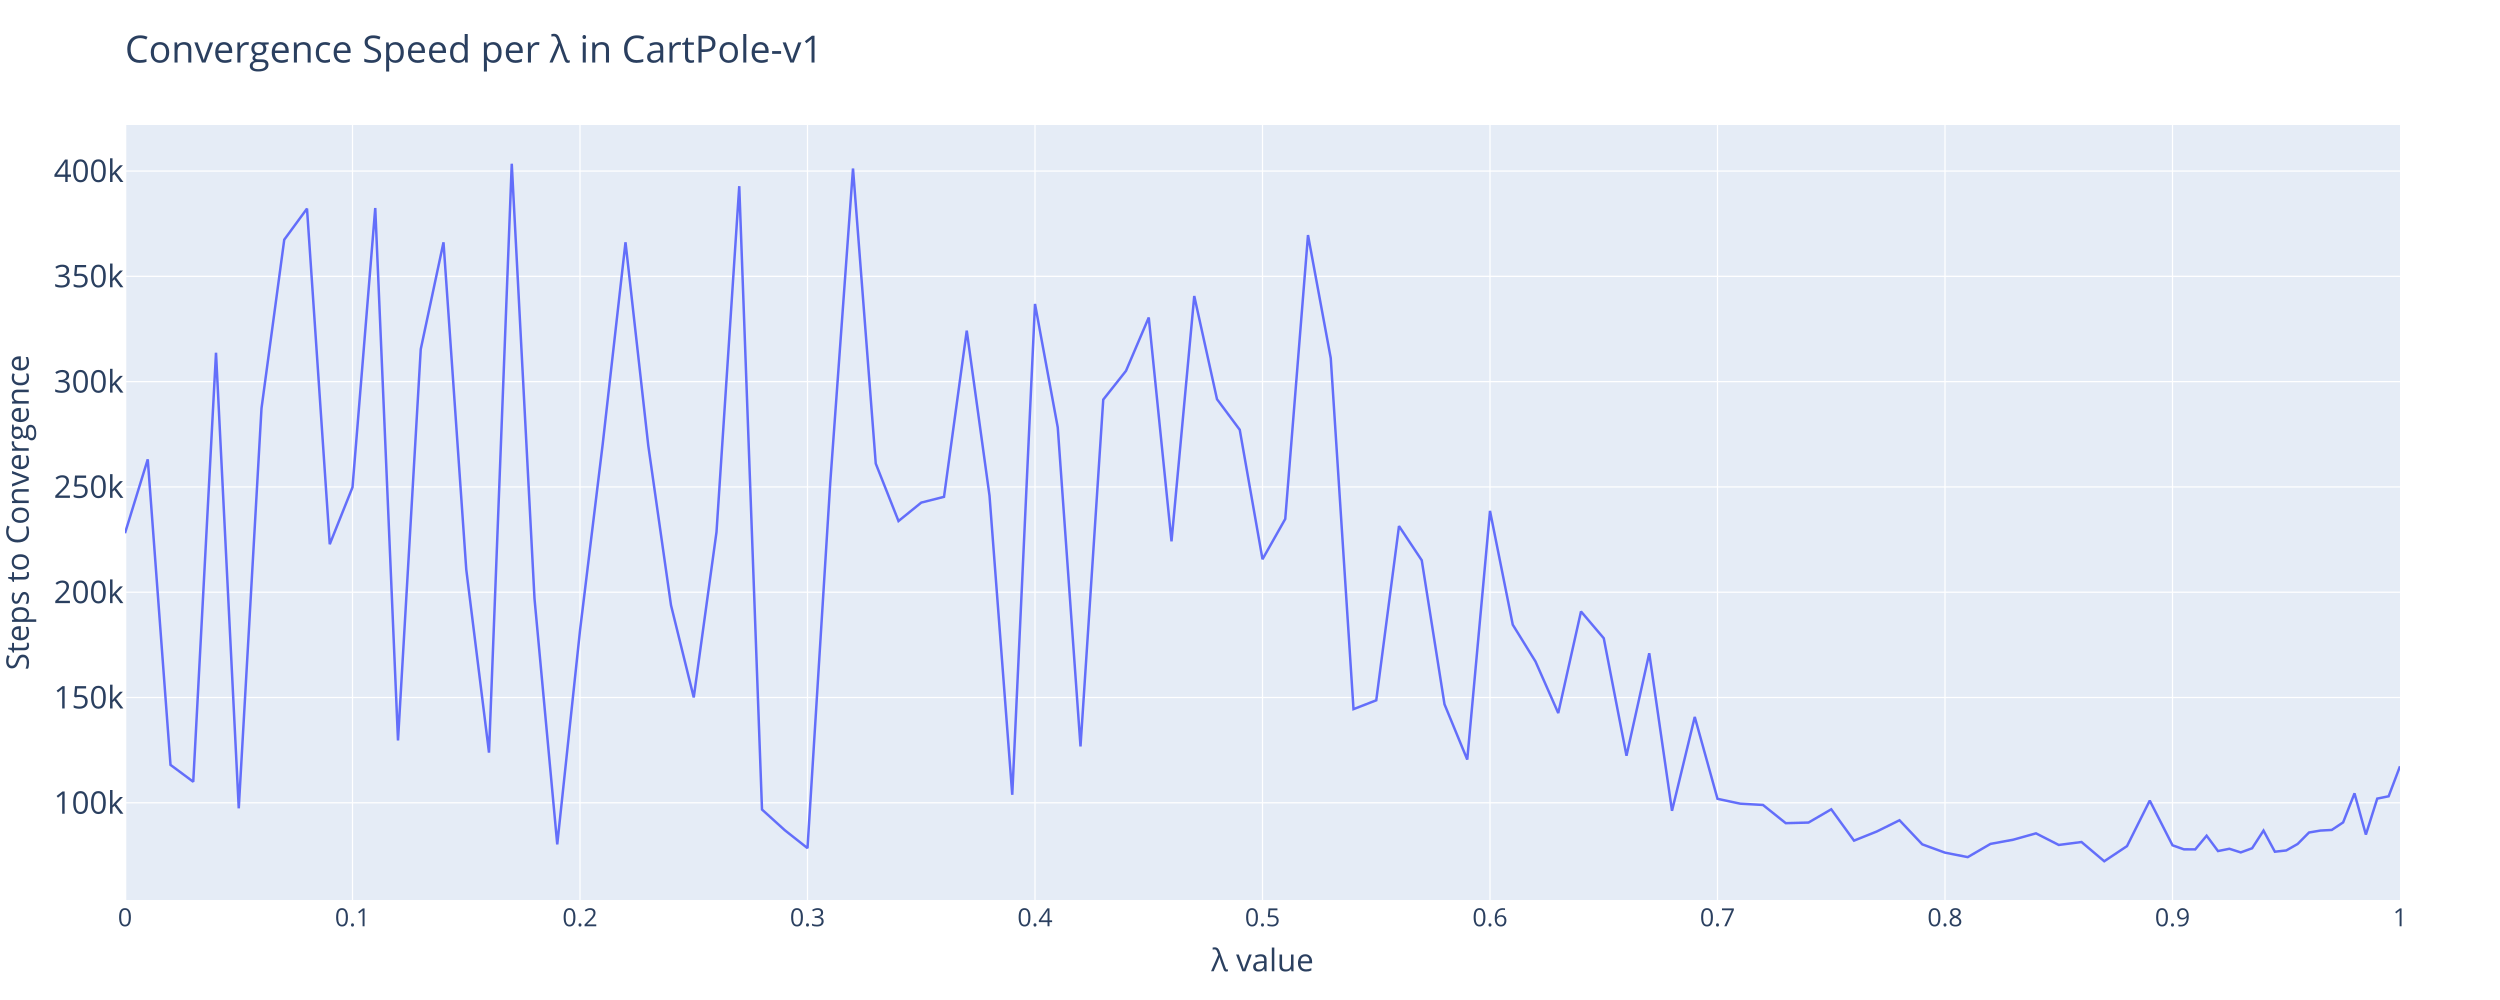
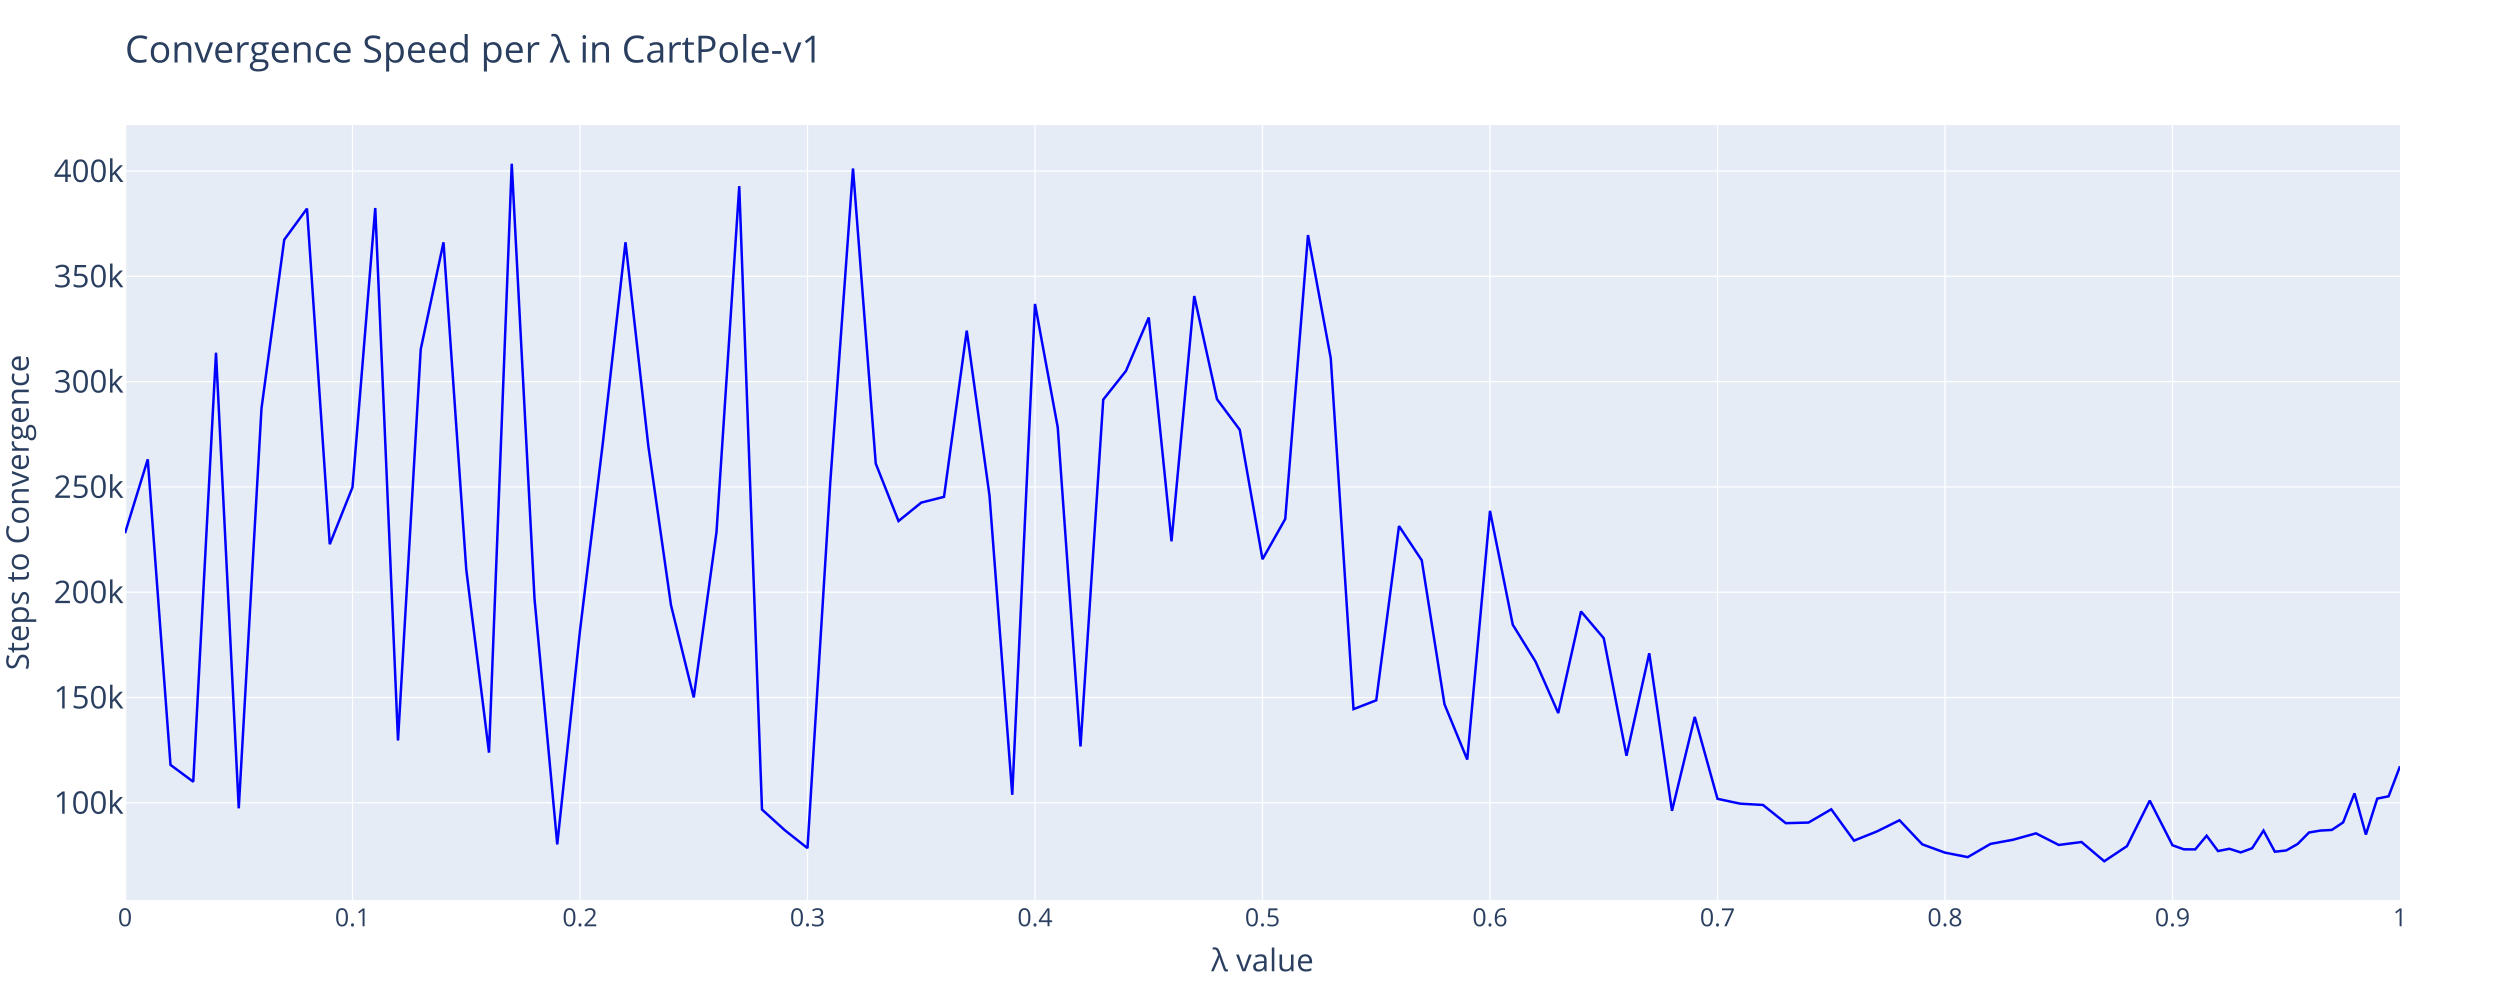
<svg xmlns="http://www.w3.org/2000/svg" class="main-svg" width="2000" height="800" style="" viewBox="0 0 2000 800">
  <rect x="0" y="0" width="2000" height="800" style="fill: rgb(255, 255, 255); fill-opacity: 1;" />
-   <defs id="defs-f84391">
+   <defs id="defs-0540d7">
    <g class="clips">
-       <clipPath id="clipf84391xyplot" class="plotclip">
+       <clipPath id="clip0540d7xyplot" class="plotclip">
        <rect width="1820" height="620" />
      </clipPath>
-       <clipPath class="axesclip" id="clipf84391x">
+       <clipPath class="axesclip" id="clip0540d7x">
        <rect x="100" y="0" width="1820" height="800" />
      </clipPath>
-       <clipPath class="axesclip" id="clipf84391y">
+       <clipPath class="axesclip" id="clip0540d7y">
        <rect x="0" y="100" width="2000" height="620" />
      </clipPath>
-       <clipPath class="axesclip" id="clipf84391xy">
+       <clipPath class="axesclip" id="clip0540d7xy">
        <rect x="100" y="100" width="1820" height="620" />
      </clipPath>
    </g>
    <g class="gradients" />
    <g class="patterns" />
  </defs>
  <g class="bglayer">
    <rect class="bg" x="100" y="100" width="1820" height="620" style="fill: rgb(229, 236, 246); fill-opacity: 1; stroke-width: 0;" />
  </g>
  <g class="layer-below">
    <g class="imagelayer" />
    <g class="shapelayer" />
  </g>
  <g class="cartesianlayer">
    <g class="subplot xy">
      <g class="layer-subplot">
        <g class="shapelayer" />
        <g class="imagelayer" />
      </g>
      <g class="minor-gridlayer">
        <g class="x" />
        <g class="y" />
      </g>
      <g class="gridlayer">
        <g class="x">
          <path class="xgrid crisp" transform="translate(282,0)" d="M0,100v620" style="stroke: rgb(255, 255, 255); stroke-opacity: 1; stroke-width: 1px;" />
          <path class="xgrid crisp" transform="translate(464,0)" d="M0,100v620" style="stroke: rgb(255, 255, 255); stroke-opacity: 1; stroke-width: 1px;" />
          <path class="xgrid crisp" transform="translate(646,0)" d="M0,100v620" style="stroke: rgb(255, 255, 255); stroke-opacity: 1; stroke-width: 1px;" />
          <path class="xgrid crisp" transform="translate(828,0)" d="M0,100v620" style="stroke: rgb(255, 255, 255); stroke-opacity: 1; stroke-width: 1px;" />
          <path class="xgrid crisp" transform="translate(1010,0)" d="M0,100v620" style="stroke: rgb(255, 255, 255); stroke-opacity: 1; stroke-width: 1px;" />
          <path class="xgrid crisp" transform="translate(1192,0)" d="M0,100v620" style="stroke: rgb(255, 255, 255); stroke-opacity: 1; stroke-width: 1px;" />
          <path class="xgrid crisp" transform="translate(1374,0)" d="M0,100v620" style="stroke: rgb(255, 255, 255); stroke-opacity: 1; stroke-width: 1px;" />
          <path class="xgrid crisp" transform="translate(1556,0)" d="M0,100v620" style="stroke: rgb(255, 255, 255); stroke-opacity: 1; stroke-width: 1px;" />
          <path class="xgrid crisp" transform="translate(1738,0)" d="M0,100v620" style="stroke: rgb(255, 255, 255); stroke-opacity: 1; stroke-width: 1px;" />
        </g>
        <g class="y">
          <path class="ygrid crisp" transform="translate(0,642.24)" d="M100,0h1820" style="stroke: rgb(255, 255, 255); stroke-opacity: 1; stroke-width: 1px;" />
          <path class="ygrid crisp" transform="translate(0,558)" d="M100,0h1820" style="stroke: rgb(255, 255, 255); stroke-opacity: 1; stroke-width: 1px;" />
          <path class="ygrid crisp" transform="translate(0,473.77)" d="M100,0h1820" style="stroke: rgb(255, 255, 255); stroke-opacity: 1; stroke-width: 1px;" />
          <path class="ygrid crisp" transform="translate(0,389.54)" d="M100,0h1820" style="stroke: rgb(255, 255, 255); stroke-opacity: 1; stroke-width: 1px;" />
          <path class="ygrid crisp" transform="translate(0,305.31)" d="M100,0h1820" style="stroke: rgb(255, 255, 255); stroke-opacity: 1; stroke-width: 1px;" />
          <path class="ygrid crisp" transform="translate(0,221.07)" d="M100,0h1820" style="stroke: rgb(255, 255, 255); stroke-opacity: 1; stroke-width: 1px;" />
          <path class="ygrid crisp" transform="translate(0,136.84)" d="M100,0h1820" style="stroke: rgb(255, 255, 255); stroke-opacity: 1; stroke-width: 1px;" />
        </g>
      </g>
      <g class="zerolinelayer">
        <path class="xzl zl crisp" transform="translate(100,0)" d="M0,100v620" style="stroke: rgb(255, 255, 255); stroke-opacity: 1; stroke-width: 2px;" />
      </g>
      <g class="layer-between">
        <g class="shapelayer" />
        <g class="imagelayer" />
      </g>
      <path class="xlines-below" />
      <path class="ylines-below" />
      <g class="overlines-below" />
      <g class="xaxislayer-below" />
      <g class="yaxislayer-below" />
      <g class="overaxes-below" />
      <g class="overplot">
-         <g class="xy" transform="translate(100,100)" clip-path="url(#clipf84391xyplot)">
+         <g class="xy" transform="translate(100,100)" clip-path="url(#clip0540d7xyplot)">
          <g class="scatterlayer mlayer">
-             <g class="trace scatter traceb9300c" style="stroke-miterlimit: 2; opacity: 1;">
+             <g class="trace scatter trace39c8bb" style="stroke-miterlimit: 2; opacity: 1;">
              <g class="fills" />
              <g class="errorbars" />
              <g class="lines">
-                 <path class="js-line" d="M0,326.55L18.2,267.48L36.4,511.9L54.6,525.41L72.8,182.2L91,546.69L109.2,226.66L127.4,91.75L145.6,66.88L163.8,335.39L182,289.83L200.2,66.41L218.4,492.38L236.6,179.37L254.8,93.85L273,355.53L291.2,502.11L309.4,31L327.6,378.93L345.8,575.51L364,404.5L382.2,254.98L400.4,93.8L418.6,256.32L436.8,384.16L455,457.94L473.2,325.61L491.4,48.93L509.6,547.63L527.8,564.13L546,578.51L564.2,286.19L582.4,34.8L600.6,270.85L618.8,316.84L637,302.08L655.2,297.46L673.4,164.49L691.6,296.49L709.8,535.83L728,143.15L746.2,241.95L764.4,497.16L782.6,219.69L800.8,196.68L819,154.01L837.2,333.09L855.4,136.8L873.6,219.36L891.8,243.83L910,347.39L928.2,315.15L946.4,88.05L964.6,186.55L982.8,467.31L1001,460.24L1019.2,320.87L1037.4,348.24L1055.6,463.43L1073.8,507.66L1092,308.7L1110.2,399.77L1128.4,429.22L1146.6,470.47L1164.8,389.17L1183,410.59L1201.2,504.59L1219.4,422.59L1237.6,548.65L1255.8,473.55L1274,539.05L1292.2,542.94L1310.4,543.97L1328.6,558.53L1346.8,558.05L1365,547.44L1383.2,572.5L1401.4,565.21L1419.6,556.2L1437.8,575.47L1456,582.12L1474.2,585.7L1492.4,575.12L1510.6,571.76L1528.8,566.68L1547,575.96L1565.2,573.61L1583.4,589L1601.6,576.9L1619.8,540.45L1638,576.23L1647.1,579.46L1656.2,579.51L1665.3,568.56L1674.4,580.85L1683.5,579.02L1692.6,581.93L1701.7,578.61L1710.8,564.47L1719.9,581.37L1729,580.36L1738.1,575.19L1747.2,566.01L1756.3,564.45L1765.4,563.96L1774.5,557.92L1783.6,534.67L1792.7,567.68L1801.8,538.88L1810.9,537.03L1820,513.04" style="vector-effect: none; fill: none; stroke: rgb(99, 110, 250); stroke-opacity: 1; stroke-width: 2px; opacity: 1;" />
+                 <path class="js-line" d="M0,326.55L18.2,267.48L36.4,511.9L54.6,525.41L72.8,182.2L91,546.69L109.2,226.66L127.4,91.75L145.6,66.88L163.8,335.39L182,289.83L200.2,66.41L218.4,492.38L236.6,179.37L254.8,93.85L273,355.53L291.2,502.11L309.4,31L327.6,378.93L345.8,575.51L364,404.5L382.2,254.98L400.4,93.8L418.6,256.32L436.8,384.16L455,457.94L473.2,325.61L491.4,48.93L509.6,547.63L527.8,564.13L546,578.51L564.2,286.19L582.4,34.8L600.6,270.85L618.8,316.84L637,302.08L655.2,297.46L673.4,164.49L691.6,296.49L709.8,535.83L728,143.15L746.2,241.95L764.4,497.16L782.6,219.69L800.8,196.68L819,154.01L837.2,333.09L855.4,136.8L873.6,219.36L891.8,243.83L910,347.39L928.2,315.15L946.4,88.05L964.6,186.55L982.8,467.31L1001,460.24L1019.2,320.87L1037.4,348.24L1055.6,463.43L1073.8,507.66L1092,308.7L1110.2,399.77L1128.4,429.22L1146.6,470.47L1164.8,389.17L1183,410.59L1201.2,504.59L1219.4,422.59L1237.6,548.65L1255.8,473.55L1274,539.05L1292.2,542.94L1310.4,543.97L1328.6,558.53L1346.8,558.05L1365,547.44L1383.2,572.5L1401.4,565.21L1419.6,556.2L1437.8,575.47L1456,582.12L1474.2,585.7L1492.4,575.12L1510.6,571.76L1528.8,566.68L1547,575.96L1565.2,573.61L1583.4,589L1601.6,576.9L1619.8,540.45L1638,576.23L1647.1,579.46L1656.2,579.51L1665.3,568.56L1674.4,580.85L1683.5,579.02L1692.6,581.93L1701.7,578.61L1710.8,564.47L1719.9,581.37L1729,580.36L1738.1,575.19L1747.2,566.01L1756.3,564.45L1765.4,563.96L1774.5,557.92L1783.6,534.67L1792.7,567.68L1801.8,538.88L1810.9,537.03L1820,513.04" style="vector-effect: none; fill: none; stroke: rgb(0, 0, 255); stroke-opacity: 1; stroke-width: 2px; opacity: 1;" />
              </g>
              <g class="points" />
              <g class="text" />
            </g>
          </g>
        </g>
      </g>
      <g class="zerolinelayer-above" />
      <path class="xlines-above crisp" d="M0,0" style="fill: none;" />
      <path class="ylines-above crisp" d="M0,0" style="fill: none;" />
      <g class="overlines-above" />
      <g class="xaxislayer-above">
        <g class="xtick">
          <text text-anchor="middle" x="0" y="741" transform="translate(100,0)" style="font-family: 'Open Sans', verdana, arial, sans-serif; font-size: 20px; fill: rgb(42, 63, 95); fill-opacity: 1; white-space: pre;">0</text>
        </g>
        <g class="xtick">
          <text text-anchor="middle" x="0" y="741" style="font-family: 'Open Sans', verdana, arial, sans-serif; font-size: 20px; fill: rgb(42, 63, 95); fill-opacity: 1; white-space: pre;" transform="translate(282,0)">0.1</text>
        </g>
        <g class="xtick">
          <text text-anchor="middle" x="0" y="741" style="font-family: 'Open Sans', verdana, arial, sans-serif; font-size: 20px; fill: rgb(42, 63, 95); fill-opacity: 1; white-space: pre;" transform="translate(464,0)">0.2</text>
        </g>
        <g class="xtick">
          <text text-anchor="middle" x="0" y="741" style="font-family: 'Open Sans', verdana, arial, sans-serif; font-size: 20px; fill: rgb(42, 63, 95); fill-opacity: 1; white-space: pre;" transform="translate(646,0)">0.3</text>
        </g>
        <g class="xtick">
          <text text-anchor="middle" x="0" y="741" style="font-family: 'Open Sans', verdana, arial, sans-serif; font-size: 20px; fill: rgb(42, 63, 95); fill-opacity: 1; white-space: pre;" transform="translate(828,0)">0.4</text>
        </g>
        <g class="xtick">
          <text text-anchor="middle" x="0" y="741" style="font-family: 'Open Sans', verdana, arial, sans-serif; font-size: 20px; fill: rgb(42, 63, 95); fill-opacity: 1; white-space: pre;" transform="translate(1010,0)">0.5</text>
        </g>
        <g class="xtick">
          <text text-anchor="middle" x="0" y="741" style="font-family: 'Open Sans', verdana, arial, sans-serif; font-size: 20px; fill: rgb(42, 63, 95); fill-opacity: 1; white-space: pre;" transform="translate(1192,0)">0.6</text>
        </g>
        <g class="xtick">
          <text text-anchor="middle" x="0" y="741" style="font-family: 'Open Sans', verdana, arial, sans-serif; font-size: 20px; fill: rgb(42, 63, 95); fill-opacity: 1; white-space: pre;" transform="translate(1374,0)">0.7</text>
        </g>
        <g class="xtick">
          <text text-anchor="middle" x="0" y="741" style="font-family: 'Open Sans', verdana, arial, sans-serif; font-size: 20px; fill: rgb(42, 63, 95); fill-opacity: 1; white-space: pre;" transform="translate(1556,0)">0.8</text>
        </g>
        <g class="xtick">
          <text text-anchor="middle" x="0" y="741" style="font-family: 'Open Sans', verdana, arial, sans-serif; font-size: 20px; fill: rgb(42, 63, 95); fill-opacity: 1; white-space: pre;" transform="translate(1738,0)">0.9</text>
        </g>
        <g class="xtick">
          <text text-anchor="middle" x="0" y="741" style="font-family: 'Open Sans', verdana, arial, sans-serif; font-size: 20px; fill: rgb(42, 63, 95); fill-opacity: 1; white-space: pre;" transform="translate(1920,0)">1</text>
        </g>
      </g>
      <g class="yaxislayer-above">
        <g class="ytick">
          <text text-anchor="end" x="99" y="8.75" transform="translate(0,642.24)" style="font-family: 'Open Sans', verdana, arial, sans-serif; font-size: 25px; fill: rgb(42, 63, 95); fill-opacity: 1; white-space: pre;">100k</text>
        </g>
        <g class="ytick">
          <text text-anchor="end" x="99" y="8.75" style="font-family: 'Open Sans', verdana, arial, sans-serif; font-size: 25px; fill: rgb(42, 63, 95); fill-opacity: 1; white-space: pre;" transform="translate(0,558)">150k</text>
        </g>
        <g class="ytick">
          <text text-anchor="end" x="99" y="8.75" style="font-family: 'Open Sans', verdana, arial, sans-serif; font-size: 25px; fill: rgb(42, 63, 95); fill-opacity: 1; white-space: pre;" transform="translate(0,473.77)">200k</text>
        </g>
        <g class="ytick">
          <text text-anchor="end" x="99" y="8.75" style="font-family: 'Open Sans', verdana, arial, sans-serif; font-size: 25px; fill: rgb(42, 63, 95); fill-opacity: 1; white-space: pre;" transform="translate(0,389.54)">250k</text>
        </g>
        <g class="ytick">
          <text text-anchor="end" x="99" y="8.75" style="font-family: 'Open Sans', verdana, arial, sans-serif; font-size: 25px; fill: rgb(42, 63, 95); fill-opacity: 1; white-space: pre;" transform="translate(0,305.31)">300k</text>
        </g>
        <g class="ytick">
          <text text-anchor="end" x="99" y="8.75" style="font-family: 'Open Sans', verdana, arial, sans-serif; font-size: 25px; fill: rgb(42, 63, 95); fill-opacity: 1; white-space: pre;" transform="translate(0,221.07)">350k</text>
        </g>
        <g class="ytick">
          <text text-anchor="end" x="99" y="8.75" style="font-family: 'Open Sans', verdana, arial, sans-serif; font-size: 25px; fill: rgb(42, 63, 95); fill-opacity: 1; white-space: pre;" transform="translate(0,136.84)">400k</text>
        </g>
      </g>
      <g class="overaxes-above" />
    </g>
  </g>
  <g class="polarlayer" />
  <g class="smithlayer" />
  <g class="ternarylayer" />
  <g class="geolayer" />
  <g class="funnelarealayer" />
  <g class="pielayer" />
  <g class="iciclelayer" />
  <g class="treemaplayer" />
  <g class="sunburstlayer" />
  <g class="glimages" />
-   <defs id="topdefs-f84391">
+   <defs id="topdefs-0540d7">
    <g class="clips" />
  </defs>
  <g class="layer-above">
    <g class="imagelayer" />
    <g class="shapelayer" />
  </g>
  <g class="infolayer">
    <g class="g-gtitle">
      <text class="gtitle" x="100" y="50" text-anchor="start" dy="0em" style="opacity: 1; font-family: 'Open Sans', verdana, arial, sans-serif; font-size: 30px; fill: rgb(42, 63, 95); fill-opacity: 1; white-space: pre;">Convergence Speed per λ in CartPole-v1</text>
    </g>
    <g class="g-xtitle">
      <text class="xtitle" x="1010" y="777" text-anchor="middle" style="opacity: 1; font-family: 'Open Sans', verdana, arial, sans-serif; font-size: 25px; fill: rgb(42, 63, 95); fill-opacity: 1; white-space: pre;">λ value</text>
    </g>
    <g class="g-ytitle" transform="translate(1.46875,0)">
      <text class="ytitle" transform="rotate(-90,21.53125,410)" x="21.531" y="410" text-anchor="middle" style="opacity: 1; font-family: 'Open Sans', verdana, arial, sans-serif; font-size: 25px; fill: rgb(42, 63, 95); fill-opacity: 1; white-space: pre;">Steps to Convergence</text>
    </g>
  </g>
</svg>
